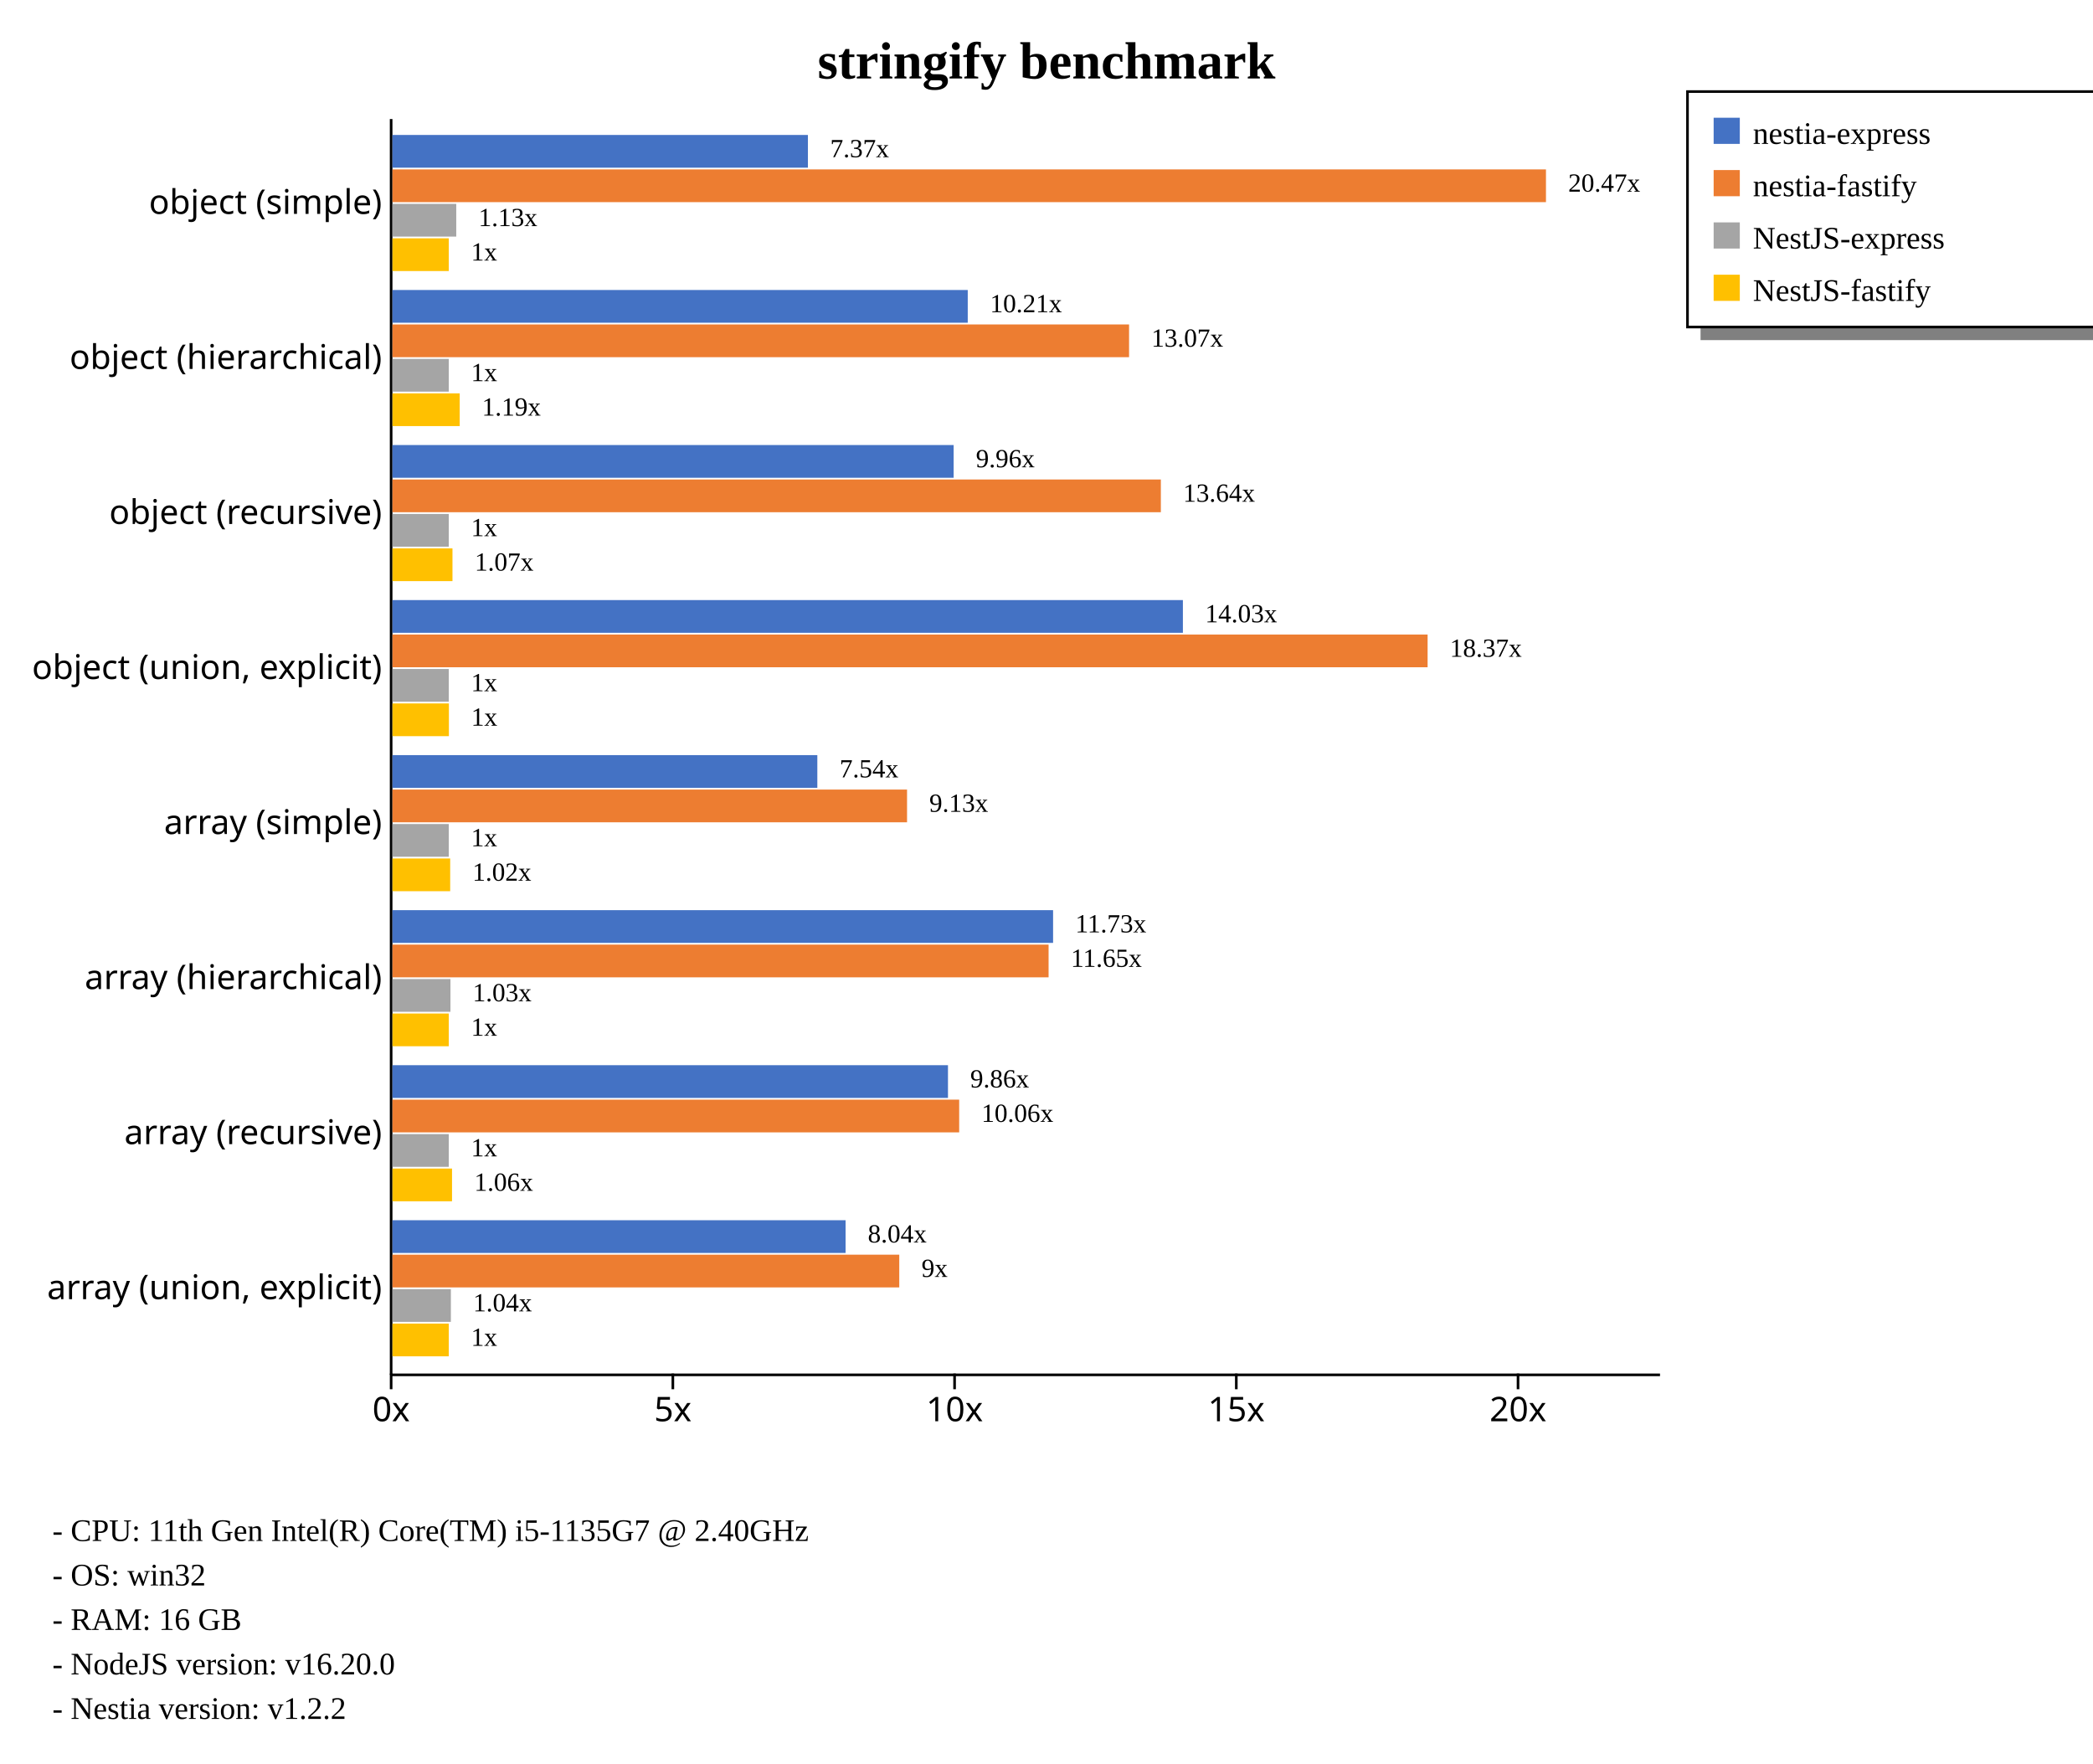
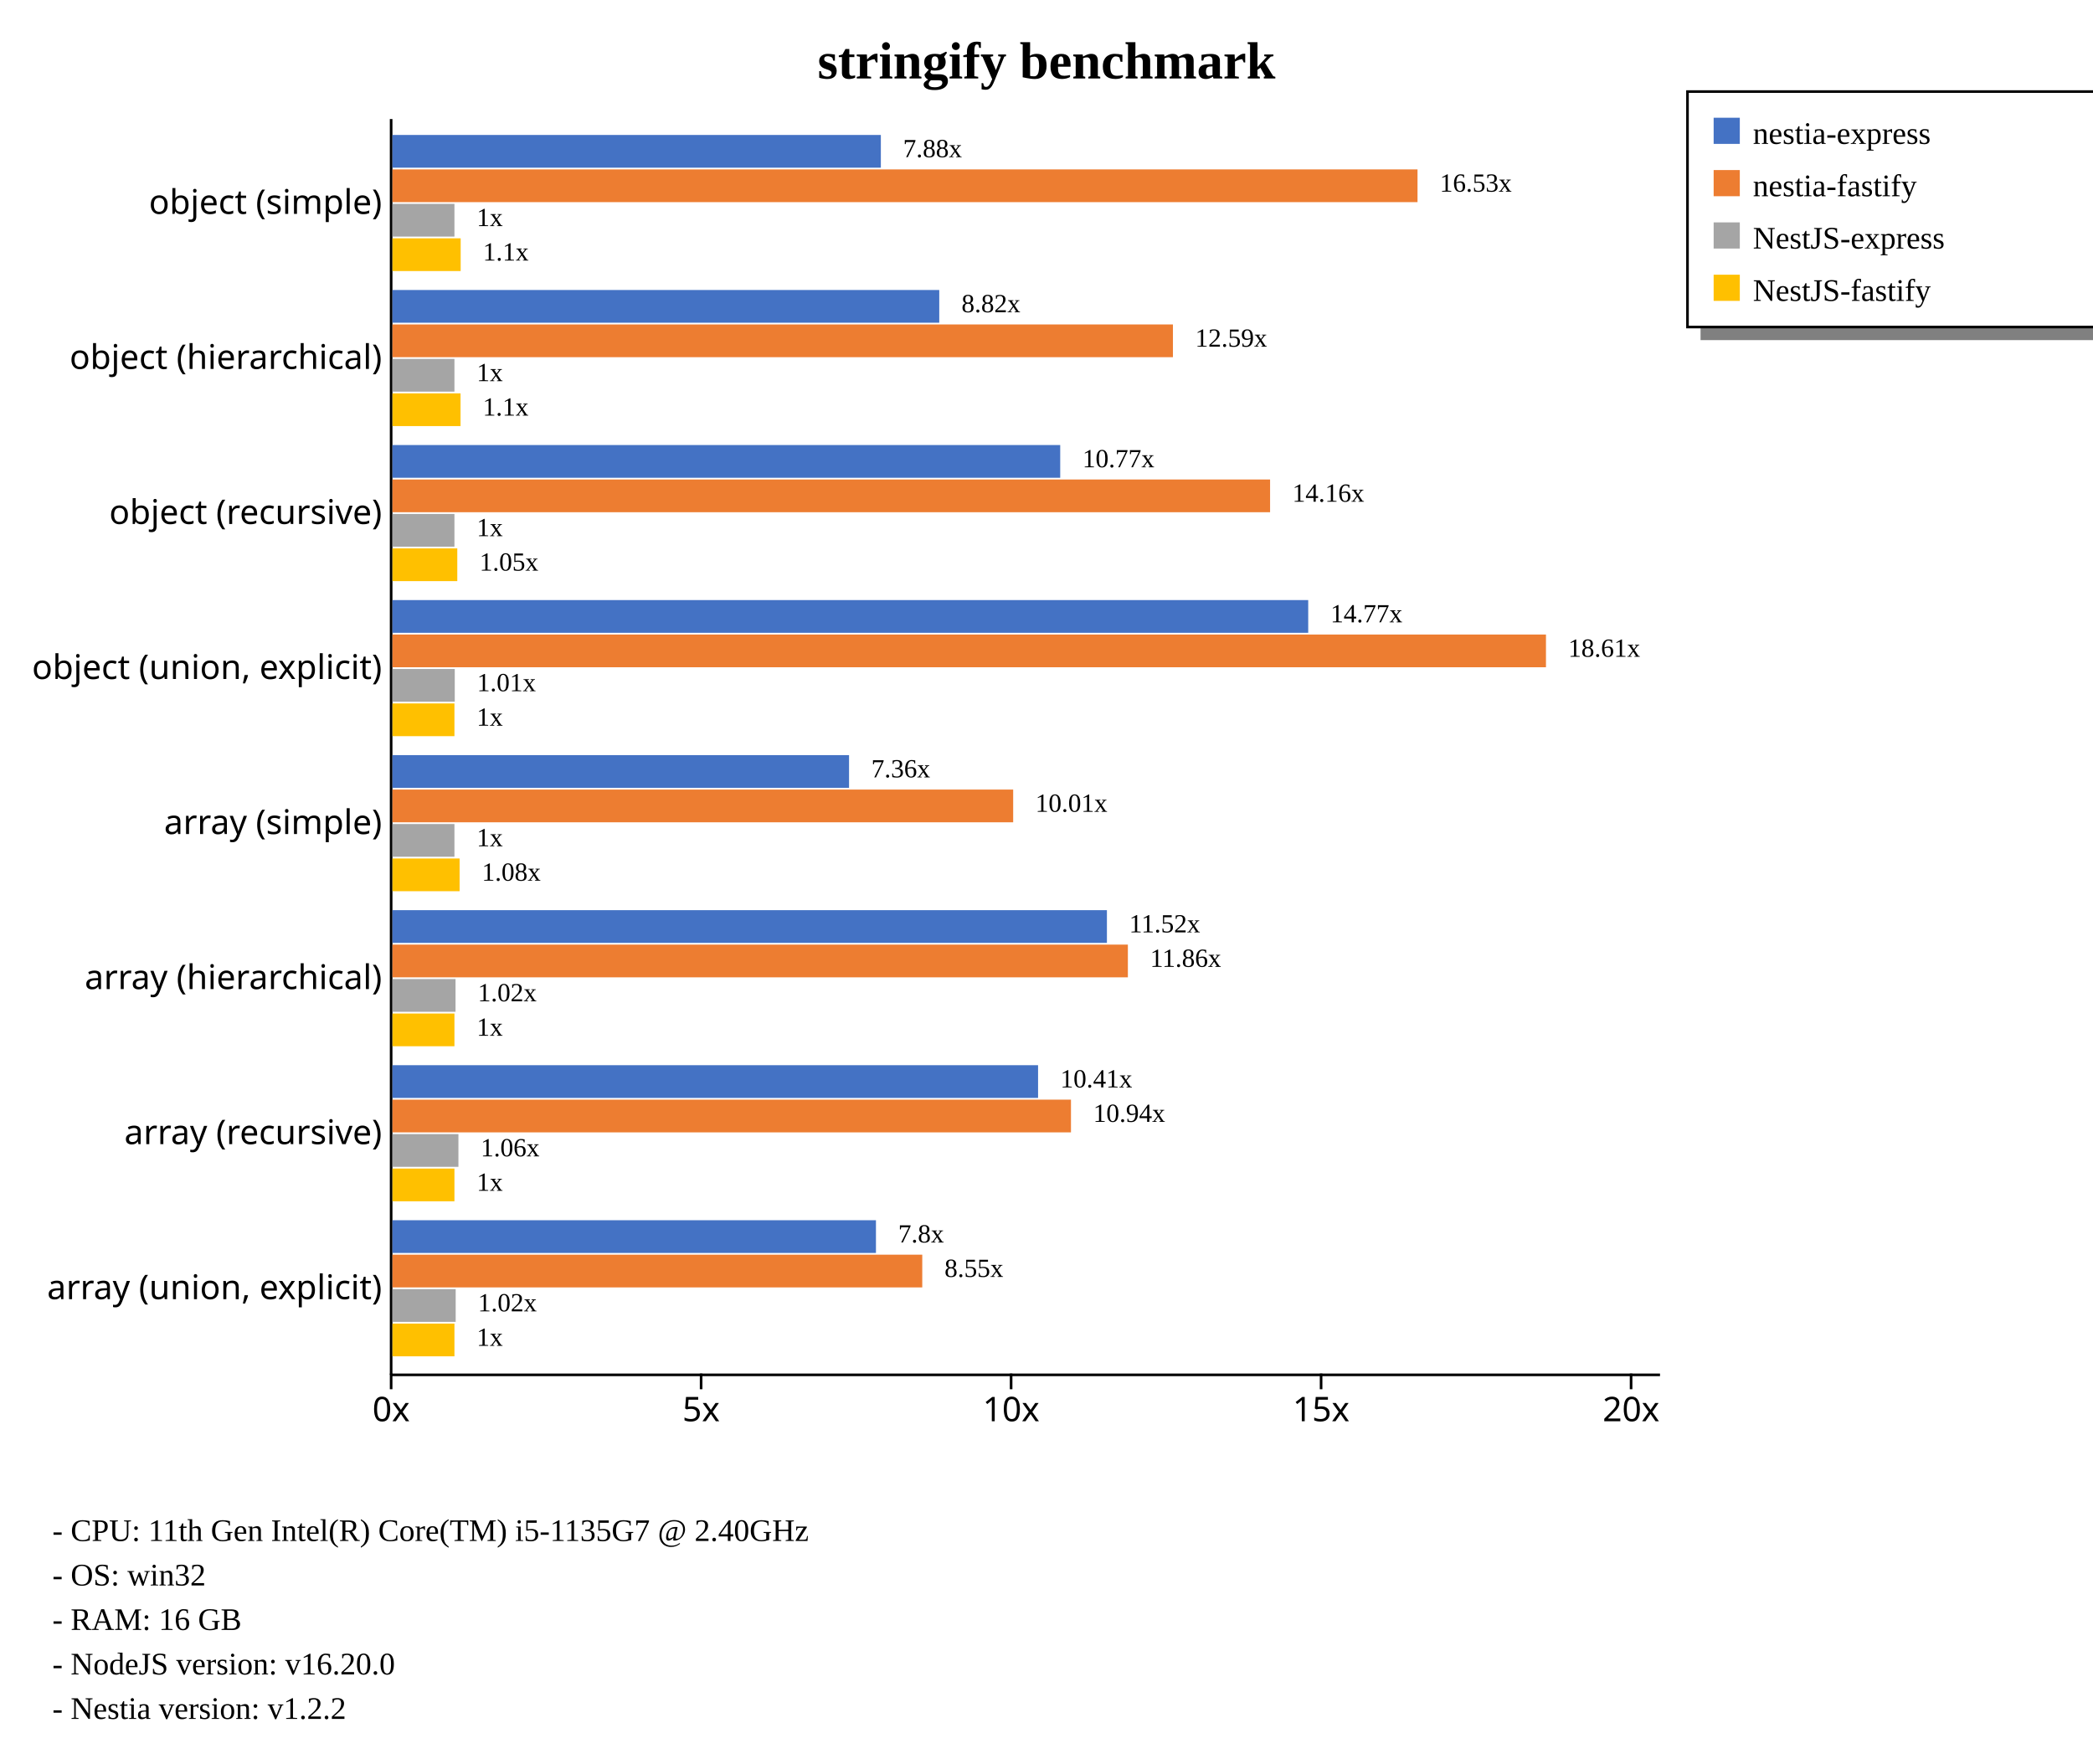
<svg xmlns="http://www.w3.org/2000/svg" width="800" height="674" style="background-color: white;">
  <g class="y axis" transform="translate(149,45)" fill="none" font-size="10" font-family="sans-serif" text-anchor="end" style="font-size: 13px;">
    <path class="domain" stroke="currentColor" d="M0.5,0.5V480.5" />
    <g class="tick" opacity="1" transform="translate(0,32.59259)" style="font-size: 13px;">
      <line stroke="currentColor" x2="0" />
      <text fill="currentColor" x="-3" dy="0.32em">object (simple)    </text>
    </g>
    <g class="tick" opacity="1" transform="translate(0,91.85185)" style="font-size: 13px;">
      <line stroke="currentColor" x2="0" />
      <text fill="currentColor" x="-3" dy="0.32em">object (hierarchical)    </text>
    </g>
    <g class="tick" opacity="1" transform="translate(0,151.1111)" style="font-size: 13px;">
      <line stroke="currentColor" x2="0" />
      <text fill="currentColor" x="-3" dy="0.32em">object (recursive)    </text>
    </g>
    <g class="tick" opacity="1" transform="translate(0,210.3704)" style="font-size: 13px;">
      <line stroke="currentColor" x2="0" />
      <text fill="currentColor" x="-3" dy="0.32em">object (union, explicit)    </text>
    </g>
    <g class="tick" opacity="1" transform="translate(0,269.6296)" style="font-size: 13px;">
      <line stroke="currentColor" x2="0" />
      <text fill="currentColor" x="-3" dy="0.32em">array (simple)    </text>
    </g>
    <g class="tick" opacity="1" transform="translate(0,328.8889)" style="font-size: 13px;">
      <line stroke="currentColor" x2="0" />
      <text fill="currentColor" x="-3" dy="0.32em">array (hierarchical)    </text>
    </g>
    <g class="tick" opacity="1" transform="translate(0,388.1481)" style="font-size: 13px;">
      <line stroke="currentColor" x2="0" />
      <text fill="currentColor" x="-3" dy="0.32em">array (recursive)    </text>
    </g>
    <g class="tick" opacity="1" transform="translate(0,447.4074)" style="font-size: 13px;">
      <line stroke="currentColor" x2="0" />
      <text fill="currentColor" x="-3" dy="0.32em">array (union, explicit)    </text>
    </g>
  </g>
  <g class="x axis" transform="translate(149,525)" fill="none" font-size="10" font-family="sans-serif" text-anchor="middle" style="font-size: 13px;">
    <path class="domain" stroke="currentColor" d="M0.5,0.5H485.5" />
    <g class="tick" opacity="1" transform="translate(0.5,0)" style="font-size: 13px;">
      <line stroke="currentColor" y2="6" />
      <text fill="currentColor" y="9" dy="0.71em">0x</text>
    </g>
-     <g class="tick" opacity="1" transform="translate(108.1823,0)" style="font-size: 13px;">
+     <g class="tick" opacity="1" transform="translate(118.9856,0)" style="font-size: 13px;">
      <line stroke="currentColor" y2="6" />
      <text fill="currentColor" y="9" dy="0.71em">5x</text>
    </g>
-     <g class="tick" opacity="1" transform="translate(215.8646,0)" style="font-size: 13px;">
+     <g class="tick" opacity="1" transform="translate(237.4712,0)" style="font-size: 13px;">
      <line stroke="currentColor" y2="6" />
      <text fill="currentColor" y="9" dy="0.71em">10x</text>
    </g>
-     <g class="tick" opacity="1" transform="translate(323.547,0)" style="font-size: 13px;">
+     <g class="tick" opacity="1" transform="translate(355.9568,0)" style="font-size: 13px;">
      <line stroke="currentColor" y2="6" />
      <text fill="currentColor" y="9" dy="0.71em">15x</text>
    </g>
-     <g class="tick" opacity="1" transform="translate(431.2293,0)" style="font-size: 13px;">
+     <g class="tick" opacity="1" transform="translate(474.4424,0)" style="font-size: 13px;">
      <line stroke="currentColor" y2="6" />
      <text fill="currentColor" y="9" dy="0.71em">20x</text>
    </g>
  </g>
  <text transform="translate(400, 30)" style="text-anchor: middle; font-size: 20px; font-weight: bold;">stringify benchmark</text>
  <rect x="650" y="125" width="230" height="5" fill="gray" />
  <rect x="645" y="35" width="230" height="90" fill="none" stroke="black" />
  <rect x="655" y="45" width="10" height="10" style="fill: #4472c4;" />
  <text x="670" y="55" style="font-size: 12px;">nestia-express</text>
  <rect x="655" y="65" width="10" height="10" style="fill: #ed7d31;" />
  <text x="670" y="75" style="font-size: 12px;">nestia-fastify</text>
  <rect x="655" y="85" width="10" height="10" style="fill: #a5a5a5;" />
  <text x="670" y="95" style="font-size: 12px;">NestJS-express</text>
  <rect x="655" y="105" width="10" height="10" style="fill: #ffc000;" />
  <text x="670" y="115" style="font-size: 12px;">NestJS-fastify</text>
  <text x="20" y="589" style="font-size: 12px;">  - CPU: 11th Gen Intel(R) Core(TM) i5-1135G7 @ 2.40GHz</text>
  <text x="20" y="606" style="font-size: 12px;">  - OS: win32</text>
  <text x="20" y="623" style="font-size: 12px;">  - RAM: 16 GB</text>
  <text x="20" y="640" style="font-size: 12px;">  - NodeJS version: v16.20.0</text>
  <text x="20" y="657" style="font-size: 12px;">  - Nestia version: v1.2.2</text>
  <g style="font-size: 13px;">
    <g style="font-size: 13px;">
-       <rect x="150" y="51.584" width="158.809" height="12.51" fill="#4472c4" />
-       <rect x="150" y="64.753" width="440.909" height="12.51" fill="#ed7d31" />
-       <rect x="150" y="77.922" width="24.393" height="12.51" fill="#a5a5a5" />
-       <rect x="150" y="91.091" width="21.536" height="12.51" fill="#ffc000" />
-       <text class="label" x="317.309" y="60.084" font-size="10px">7.37x</text>
-       <text class="label" x="599.409" y="73.253" font-size="10px">20.47x</text>
-       <text class="label" x="182.893" y="86.422" font-size="10px">1.13x</text>
-       <text class="label" x="180.036" y="99.591" font-size="10px">1x</text>
-       <text class="label" x="313.809" y="61.584" font-size="8px" />
-       <text class="label" x="595.909" y="74.753" font-size="8px" />
-       <text class="label" x="179.393" y="87.922" font-size="8px" />
-       <text class="label" x="176.536" y="101.091" font-size="8px" />
+       <rect x="150" y="51.584" width="186.683" height="12.51" fill="#4472c4" />
+       <rect x="150" y="64.753" width="391.814" height="12.51" fill="#ed7d31" />
+       <rect x="150" y="77.922" width="23.697" height="12.51" fill="#a5a5a5" />
+       <rect x="150" y="91.091" width="26.081" height="12.51" fill="#ffc000" />
+       <text class="label" x="345.183" y="60.084" font-size="10px">7.88x</text>
+       <text class="label" x="550.314" y="73.253" font-size="10px">16.53x</text>
+       <text class="label" x="182.197" y="86.422" font-size="10px">1x</text>
+       <text class="label" x="184.581" y="99.591" font-size="10px">1.1x</text>
+       <text class="label" x="341.683" y="61.584" font-size="8px" />
+       <text class="label" x="546.814" y="74.753" font-size="8px" />
+       <text class="label" x="178.697" y="87.922" font-size="8px" />
+       <text class="label" x="181.081" y="101.091" font-size="8px" />
    </g>
    <g style="font-size: 13px;">
-       <rect x="150" y="110.844" width="219.898" height="12.51" fill="#4472c4" />
-       <rect x="150" y="124.012" width="281.559" height="12.51" fill="#ed7d31" />
-       <rect x="150" y="137.181" width="21.536" height="12.51" fill="#a5a5a5" />
-       <rect x="150" y="150.35" width="25.716" height="12.51" fill="#ffc000" />
-       <text class="label" x="378.398" y="119.344" font-size="10px">10.21x</text>
-       <text class="label" x="440.059" y="132.512" font-size="10px">13.07x</text>
-       <text class="label" x="180.036" y="145.681" font-size="10px">1x</text>
-       <text class="label" x="184.216" y="158.85" font-size="10px">1.19x</text>
-       <text class="label" x="374.898" y="120.844" font-size="8px" />
-       <text class="label" x="436.559" y="134.012" font-size="8px" />
-       <text class="label" x="176.536" y="147.181" font-size="8px" />
-       <text class="label" x="180.716" y="160.35" font-size="8px" />
+       <rect x="150" y="110.844" width="209.009" height="12.51" fill="#4472c4" />
+       <rect x="150" y="124.012" width="298.328" height="12.51" fill="#ed7d31" />
+       <rect x="150" y="137.181" width="23.697" height="12.51" fill="#a5a5a5" />
+       <rect x="150" y="150.35" width="26.031" height="12.51" fill="#ffc000" />
+       <text class="label" x="367.509" y="119.344" font-size="10px">8.82x</text>
+       <text class="label" x="456.828" y="132.512" font-size="10px">12.59x</text>
+       <text class="label" x="182.197" y="145.681" font-size="10px">1x</text>
+       <text class="label" x="184.531" y="158.85" font-size="10px">1.1x</text>
+       <text class="label" x="364.009" y="120.844" font-size="8px" />
+       <text class="label" x="453.328" y="134.012" font-size="8px" />
+       <text class="label" x="178.697" y="147.181" font-size="8px" />
+       <text class="label" x="181.031" y="160.35" font-size="8px" />
    </g>
    <g style="font-size: 13px;">
-       <rect x="150" y="170.103" width="214.505" height="12.51" fill="#4472c4" />
-       <rect x="150" y="183.272" width="293.709" height="12.51" fill="#ed7d31" />
-       <rect x="150" y="196.44" width="21.536" height="12.51" fill="#a5a5a5" />
-       <rect x="150" y="209.609" width="22.948" height="12.51" fill="#ffc000" />
-       <text class="label" x="373.005" y="178.603" font-size="10px">9.96x</text>
-       <text class="label" x="452.209" y="191.772" font-size="10px">13.64x</text>
-       <text class="label" x="180.036" y="204.94" font-size="10px">1x</text>
-       <text class="label" x="181.448" y="218.109" font-size="10px">1.07x</text>
-       <text class="label" x="369.505" y="180.103" font-size="8px" />
-       <text class="label" x="448.709" y="193.272" font-size="8px" />
-       <text class="label" x="176.536" y="206.44" font-size="8px" />
-       <text class="label" x="177.948" y="219.609" font-size="8px" />
+       <rect x="150" y="170.103" width="255.242" height="12.51" fill="#4472c4" />
+       <rect x="150" y="183.272" width="335.459" height="12.51" fill="#ed7d31" />
+       <rect x="150" y="196.44" width="23.697" height="12.51" fill="#a5a5a5" />
+       <rect x="150" y="209.609" width="24.787" height="12.51" fill="#ffc000" />
+       <text class="label" x="413.742" y="178.603" font-size="10px">10.77x</text>
+       <text class="label" x="493.959" y="191.772" font-size="10px">14.16x</text>
+       <text class="label" x="182.197" y="204.94" font-size="10px">1x</text>
+       <text class="label" x="183.287" y="218.109" font-size="10px">1.05x</text>
+       <text class="label" x="410.242" y="180.103" font-size="8px" />
+       <text class="label" x="490.459" y="193.272" font-size="8px" />
+       <text class="label" x="178.697" y="206.44" font-size="8px" />
+       <text class="label" x="179.787" y="219.609" font-size="8px" />
    </g>
    <g style="font-size: 13px;">
-       <rect x="150" y="229.362" width="302.135" height="12.51" fill="#4472c4" />
-       <rect x="150" y="242.531" width="395.668" height="12.51" fill="#ed7d31" />
-       <rect x="150" y="255.7" width="21.536" height="12.51" fill="#a5a5a5" />
-       <rect x="150" y="268.868" width="21.583" height="12.51" fill="#ffc000" />
-       <text class="label" x="460.635" y="237.862" font-size="10px">14.03x</text>
-       <text class="label" x="554.168" y="251.031" font-size="10px">18.37x</text>
-       <text class="label" x="180.036" y="264.2" font-size="10px">1x</text>
-       <text class="label" x="180.083" y="277.368" font-size="10px">1x</text>
-       <text class="label" x="457.135" y="239.362" font-size="8px" />
-       <text class="label" x="550.668" y="252.531" font-size="8px" />
-       <text class="label" x="176.536" y="265.7" font-size="8px" />
-       <text class="label" x="176.583" y="278.868" font-size="8px" />
+       <rect x="150" y="229.362" width="350.035" height="12.51" fill="#4472c4" />
+       <rect x="150" y="242.531" width="440.909" height="12.51" fill="#ed7d31" />
+       <rect x="150" y="255.7" width="23.82" height="12.51" fill="#a5a5a5" />
+       <rect x="150" y="268.868" width="23.697" height="12.51" fill="#ffc000" />
+       <text class="label" x="508.535" y="237.862" font-size="10px">14.77x</text>
+       <text class="label" x="599.409" y="251.031" font-size="10px">18.61x</text>
+       <text class="label" x="182.32" y="264.2" font-size="10px">1.01x</text>
+       <text class="label" x="182.197" y="277.368" font-size="10px">1x</text>
+       <text class="label" x="505.035" y="239.362" font-size="8px" />
+       <text class="label" x="595.909" y="252.531" font-size="8px" />
+       <text class="label" x="178.82" y="265.7" font-size="8px" />
+       <text class="label" x="178.697" y="278.868" font-size="8px" />
    </g>
    <g style="font-size: 13px;">
-       <rect x="150" y="288.621" width="162.405" height="12.51" fill="#4472c4" />
-       <rect x="150" y="301.79" width="196.695" height="12.51" fill="#ed7d31" />
-       <rect x="150" y="314.959" width="21.536" height="12.51" fill="#a5a5a5" />
-       <rect x="150" y="328.128" width="22.072" height="12.51" fill="#ffc000" />
-       <text class="label" x="320.905" y="297.121" font-size="10px">7.54x</text>
-       <text class="label" x="355.195" y="310.29" font-size="10px">9.13x</text>
-       <text class="label" x="180.036" y="323.459" font-size="10px">1x</text>
-       <text class="label" x="180.572" y="336.628" font-size="10px">1.02x</text>
-       <text class="label" x="317.405" y="298.621" font-size="8px" />
-       <text class="label" x="351.695" y="311.79" font-size="8px" />
-       <text class="label" x="176.536" y="324.959" font-size="8px" />
-       <text class="label" x="177.072" y="338.128" font-size="8px" />
+       <rect x="150" y="288.621" width="174.528" height="12.51" fill="#4472c4" />
+       <rect x="150" y="301.79" width="237.262" height="12.51" fill="#ed7d31" />
+       <rect x="150" y="314.959" width="23.697" height="12.51" fill="#a5a5a5" />
+       <rect x="150" y="328.128" width="25.672" height="12.51" fill="#ffc000" />
+       <text class="label" x="333.028" y="297.121" font-size="10px">7.36x</text>
+       <text class="label" x="395.762" y="310.29" font-size="10px">10.01x</text>
+       <text class="label" x="182.197" y="323.459" font-size="10px">1x</text>
+       <text class="label" x="184.172" y="336.628" font-size="10px">1.08x</text>
+       <text class="label" x="329.528" y="298.621" font-size="8px" />
+       <text class="label" x="392.262" y="311.79" font-size="8px" />
+       <text class="label" x="178.697" y="324.959" font-size="8px" />
+       <text class="label" x="180.672" y="338.128" font-size="8px" />
    </g>
    <g style="font-size: 13px;">
-       <rect x="150" y="347.881" width="252.516" height="12.51" fill="#4472c4" />
-       <rect x="150" y="361.049" width="250.797" height="12.51" fill="#ed7d31" />
-       <rect x="150" y="374.218" width="22.172" height="12.51" fill="#a5a5a5" />
-       <rect x="150" y="387.387" width="21.536" height="12.51" fill="#ffc000" />
-       <text class="label" x="411.016" y="356.381" font-size="10px">11.73x</text>
-       <text class="label" x="409.297" y="369.549" font-size="10px">11.65x</text>
-       <text class="label" x="180.672" y="382.718" font-size="10px">1.03x</text>
-       <text class="label" x="180.036" y="395.887" font-size="10px">1x</text>
-       <text class="label" x="407.516" y="357.881" font-size="8px" />
-       <text class="label" x="405.797" y="371.049" font-size="8px" />
-       <text class="label" x="177.172" y="384.218" font-size="8px" />
-       <text class="label" x="176.536" y="397.387" font-size="8px" />
+       <rect x="150" y="347.881" width="273.093" height="12.51" fill="#4472c4" />
+       <rect x="150" y="361.049" width="281.104" height="12.51" fill="#ed7d31" />
+       <rect x="150" y="374.218" width="24.117" height="12.51" fill="#a5a5a5" />
+       <rect x="150" y="387.387" width="23.697" height="12.51" fill="#ffc000" />
+       <text class="label" x="431.593" y="356.381" font-size="10px">11.52x</text>
+       <text class="label" x="439.604" y="369.549" font-size="10px">11.86x</text>
+       <text class="label" x="182.617" y="382.718" font-size="10px">1.02x</text>
+       <text class="label" x="182.197" y="395.887" font-size="10px">1x</text>
+       <text class="label" x="428.093" y="357.881" font-size="8px" />
+       <text class="label" x="436.104" y="371.049" font-size="8px" />
+       <text class="label" x="179.117" y="384.218" font-size="8px" />
+       <text class="label" x="178.697" y="397.387" font-size="8px" />
    </g>
    <g style="font-size: 13px;">
-       <rect x="150" y="407.14" width="212.343" height="12.51" fill="#4472c4" />
-       <rect x="150" y="420.309" width="216.624" height="12.51" fill="#ed7d31" />
-       <rect x="150" y="433.477" width="21.536" height="12.51" fill="#a5a5a5" />
-       <rect x="150" y="446.646" width="22.775" height="12.51" fill="#ffc000" />
-       <text class="label" x="370.843" y="415.64" font-size="10px">9.86x</text>
-       <text class="label" x="375.124" y="428.809" font-size="10px">10.06x</text>
-       <text class="label" x="180.036" y="441.977" font-size="10px">1x</text>
-       <text class="label" x="181.275" y="455.146" font-size="10px">1.06x</text>
-       <text class="label" x="367.343" y="417.14" font-size="8px" />
-       <text class="label" x="371.624" y="430.309" font-size="8px" />
-       <text class="label" x="176.536" y="443.477" font-size="8px" />
-       <text class="label" x="177.775" y="456.646" font-size="8px" />
+       <rect x="150" y="407.14" width="246.778" height="12.51" fill="#4472c4" />
+       <rect x="150" y="420.309" width="259.352" height="12.51" fill="#ed7d31" />
+       <rect x="150" y="433.477" width="25.221" height="12.51" fill="#a5a5a5" />
+       <rect x="150" y="446.646" width="23.697" height="12.51" fill="#ffc000" />
+       <text class="label" x="405.278" y="415.64" font-size="10px">10.41x</text>
+       <text class="label" x="417.852" y="428.809" font-size="10px">10.94x</text>
+       <text class="label" x="183.721" y="441.977" font-size="10px">1.06x</text>
+       <text class="label" x="182.197" y="455.146" font-size="10px">1x</text>
+       <text class="label" x="401.778" y="417.14" font-size="8px" />
+       <text class="label" x="414.352" y="430.309" font-size="8px" />
+       <text class="label" x="180.221" y="443.477" font-size="8px" />
+       <text class="label" x="178.697" y="456.646" font-size="8px" />
    </g>
    <g style="font-size: 13px;">
-       <rect x="150" y="466.399" width="173.204" height="12.51" fill="#4472c4" />
-       <rect x="150" y="479.568" width="193.721" height="12.51" fill="#ed7d31" />
-       <rect x="150" y="492.737" width="22.332" height="12.51" fill="#a5a5a5" />
-       <rect x="150" y="505.905" width="21.536" height="12.51" fill="#ffc000" />
-       <text class="label" x="331.704" y="474.899" font-size="10px">8.04x</text>
-       <text class="label" x="352.221" y="488.068" font-size="10px">9x</text>
-       <text class="label" x="180.832" y="501.237" font-size="10px">1.04x</text>
-       <text class="label" x="180.036" y="514.405" font-size="10px">1x</text>
-       <text class="label" x="328.204" y="476.399" font-size="8px" />
-       <text class="label" x="348.721" y="489.568" font-size="8px" />
-       <text class="label" x="177.332" y="502.737" font-size="8px" />
-       <text class="label" x="176.536" y="515.905" font-size="8px" />
+       <rect x="150" y="466.399" width="184.814" height="12.51" fill="#4472c4" />
+       <rect x="150" y="479.568" width="202.511" height="12.51" fill="#ed7d31" />
+       <rect x="150" y="492.737" width="24.174" height="12.51" fill="#a5a5a5" />
+       <rect x="150" y="505.905" width="23.697" height="12.51" fill="#ffc000" />
+       <text class="label" x="343.314" y="474.899" font-size="10px">7.8x</text>
+       <text class="label" x="361.011" y="488.068" font-size="10px">8.55x</text>
+       <text class="label" x="182.674" y="501.237" font-size="10px">1.02x</text>
+       <text class="label" x="182.197" y="514.405" font-size="10px">1x</text>
+       <text class="label" x="339.814" y="476.399" font-size="8px" />
+       <text class="label" x="357.511" y="489.568" font-size="8px" />
+       <text class="label" x="179.174" y="502.737" font-size="8px" />
+       <text class="label" x="178.697" y="515.905" font-size="8px" />
    </g>
  </g>
</svg>
